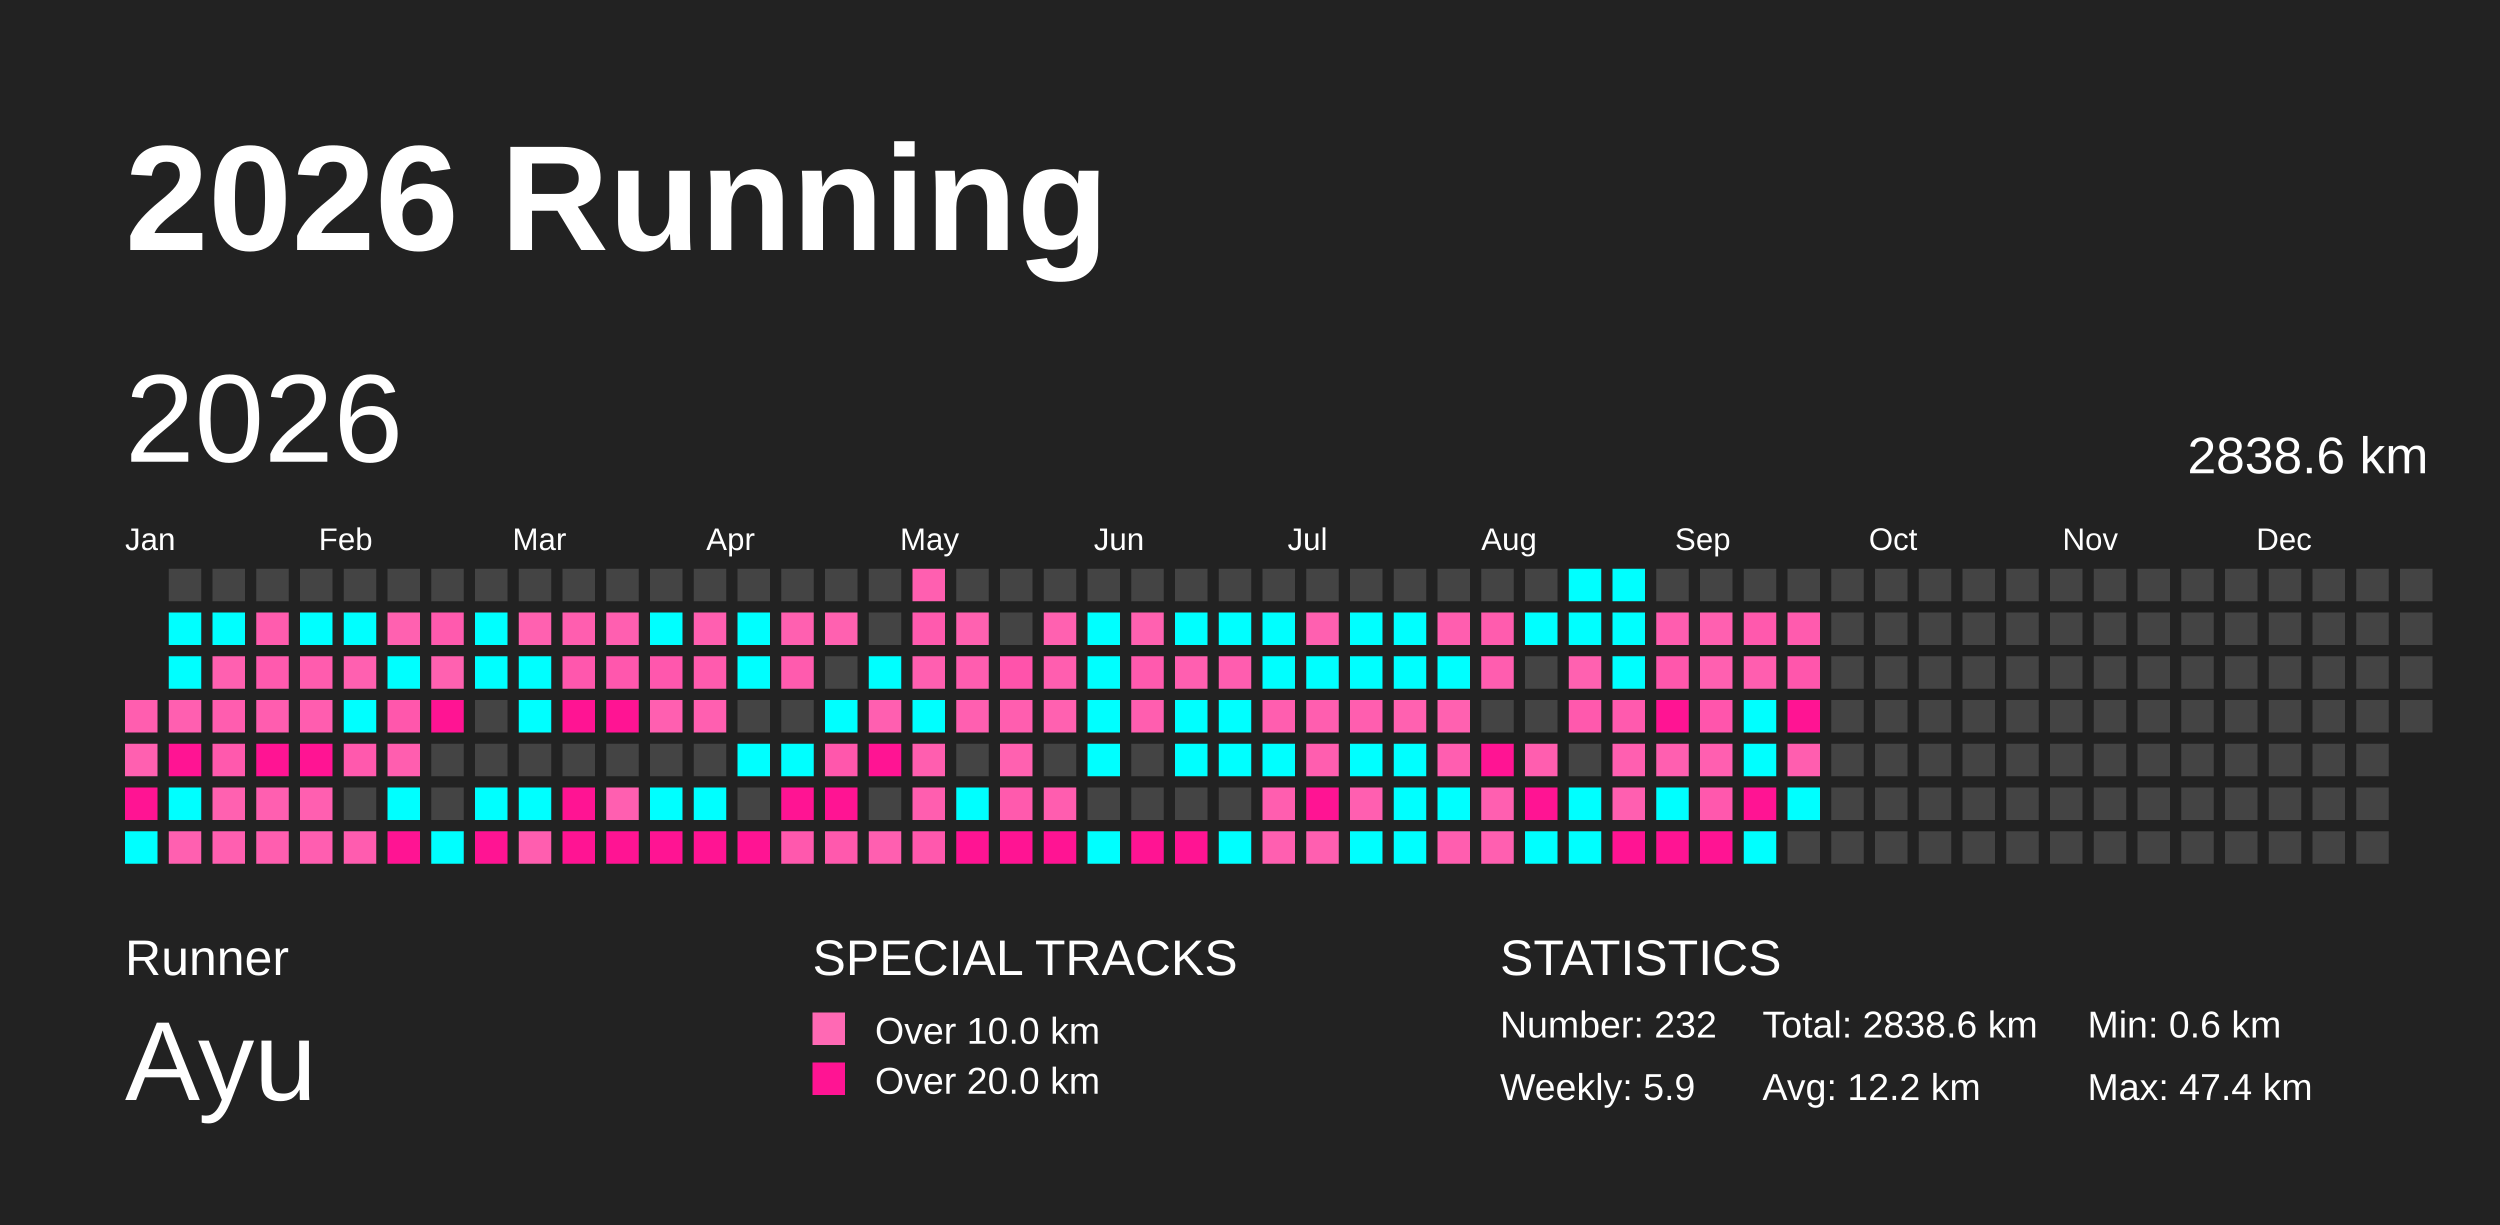
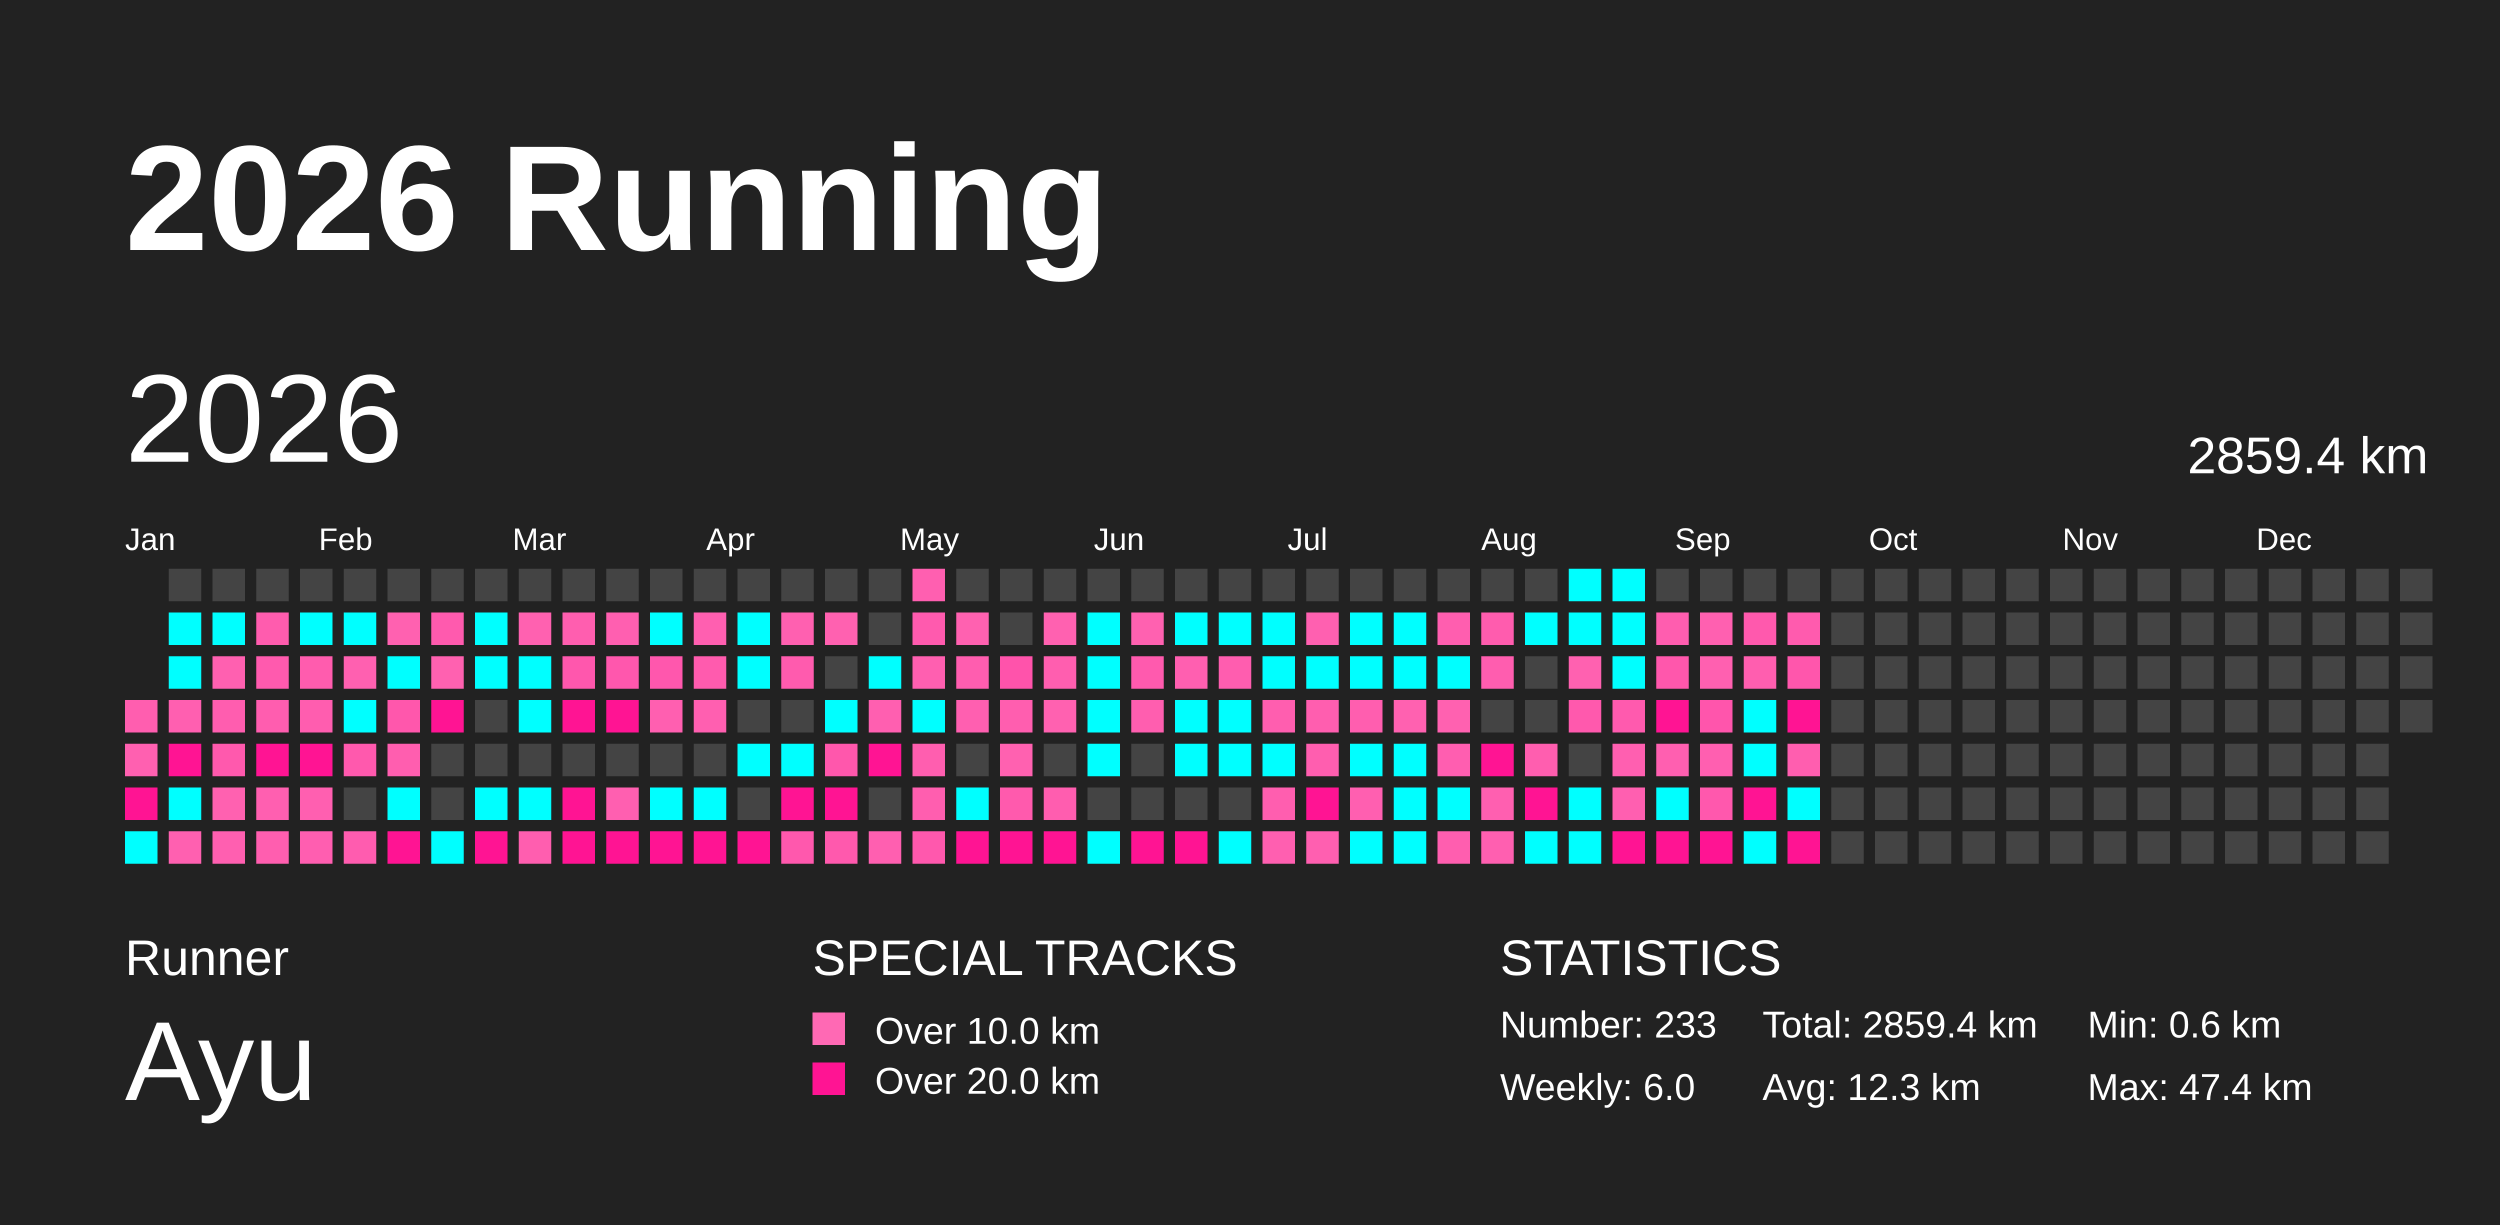
<svg xmlns="http://www.w3.org/2000/svg" baseProfile="full" height="98mm" version="1.1" viewBox="0,0,200,98" width="200mm">
  <defs />
  <rect fill="#222222" height="98" width="200" x="0" y="0" />
  <text fill="#FFFFFF" style="font-size:12px; font-family:Arial; font-weight:bold;" x="10" y="20">2026 Running</text>
  <text fill="#FFFFFF" style="font-size:4px; font-family:Arial" x="10" y="78">Runner</text>
  <text fill="#FFFFFF" style="font-size:9px; font-family:Arial" x="10" y="88">Ayu</text>
  <text fill="#FFFFFF" style="font-size:4px; font-family:Arial" x="65" y="78">SPECIAL TRACKS</text>
  <rect fill="#ff69b4" height="2.6" width="2.6" x="65" y="81" />
  <text fill="#FFFFFF" style="font-size:3px; font-family:Arial" x="70" y="83.5">Over 10.0 km</text>
  <rect fill="#ff1493" height="2.6" width="2.6" x="65" y="85" />
  <text fill="#FFFFFF" style="font-size:3px; font-family:Arial" x="70" y="87.5">Over 20.0 km</text>
  <text fill="#FFFFFF" style="font-size:4px; font-family:Arial" x="120" y="78">STATISTICS</text>
-   <text fill="#FFFFFF" style="font-size:3px; font-family:Arial" x="120" y="83">Number: 232</text>
-   <text fill="#FFFFFF" style="font-size:3px; font-family:Arial" x="120" y="88">Weekly: 5.9</text>
-   <text fill="#FFFFFF" style="font-size:3px; font-family:Arial" x="141" y="83">Total: 2838.6 km</text>
-   <text fill="#FFFFFF" style="font-size:3px; font-family:Arial" x="141" y="88">Avg: 12.2 km</text>
+   <text fill="#FFFFFF" style="font-size:3px; font-family:Arial" x="120" y="83">Number: 233</text>
+   <text fill="#FFFFFF" style="font-size:3px; font-family:Arial" x="120" y="88">Weekly: 6.0</text>
+   <text fill="#FFFFFF" style="font-size:3px; font-family:Arial" x="141" y="83">Total: 2859.4 km</text>
+   <text fill="#FFFFFF" style="font-size:3px; font-family:Arial" x="141" y="88">Avg: 12.3 km</text>
  <text fill="#FFFFFF" style="font-size:3px; font-family:Arial" x="167" y="83">Min: 0.6 km</text>
  <text fill="#FFFFFF" style="font-size:3px; font-family:Arial" x="167" y="88">Max: 47.4 km</text>
  <text dominant-baseline="hanging" fill="#FFFFFF" style="font-size:10.0px; font-family:Arial;" x="10" y="30">2026</text>
-   <text dominant-baseline="hanging" fill="#FFFFFF" style="font-size:4.125px; font-family:Arial;" x="175" y="35">2838.6 km</text>
+   <text dominant-baseline="hanging" fill="#FFFFFF" style="font-size:4.125px; font-family:Arial;" x="175" y="35">2859.4 km</text>
  <text fill="#FFFFFF" style="font-size:2.5px; font-family:Arial" x="10.0" y="44">Jan</text>
  <text fill="#FFFFFF" style="font-size:2.5px; font-family:Arial" x="25.5" y="44">Feb</text>
  <text fill="#FFFFFF" style="font-size:2.5px; font-family:Arial" x="41.0" y="44">Mar</text>
  <text fill="#FFFFFF" style="font-size:2.5px; font-family:Arial" x="56.5" y="44">Apr</text>
  <text fill="#FFFFFF" style="font-size:2.5px; font-family:Arial" x="72.0" y="44">May</text>
  <text fill="#FFFFFF" style="font-size:2.5px; font-family:Arial" x="87.5" y="44">Jun</text>
  <text fill="#FFFFFF" style="font-size:2.5px; font-family:Arial" x="103.0" y="44">Jul</text>
  <text fill="#FFFFFF" style="font-size:2.5px; font-family:Arial" x="118.5" y="44">Aug</text>
  <text fill="#FFFFFF" style="font-size:2.5px; font-family:Arial" x="134.0" y="44">Sep</text>
  <text fill="#FFFFFF" style="font-size:2.5px; font-family:Arial" x="149.5" y="44">Oct</text>
  <text fill="#FFFFFF" style="font-size:2.5px; font-family:Arial" x="165.0" y="44">Nov</text>
  <text fill="#FFFFFF" style="font-size:2.5px; font-family:Arial" x="180.5" y="44">Dec</text>
  <rect fill="#ff5eaf" height="2.6" width="2.6" x="10.0" y="56.0" />
  <rect fill="#ff60b0" height="2.6" width="2.6" x="10.0" y="59.5" />
  <rect fill="#ff1493" height="2.6" width="2.6" x="10.0" y="63.0" />
  <rect fill="#00ffff" height="2.6" width="2.6" x="10.0" y="66.5" />
  <rect fill="#444444" height="2.6" width="2.6" x="13.5" y="45.5" />
  <rect fill="#00ffff" height="2.6" width="2.6" x="13.5" y="49.0" />
  <rect fill="#00ffff" height="2.6" width="2.6" x="13.5" y="52.5" />
  <rect fill="#ff5fb0" height="2.6" width="2.6" x="13.5" y="56.0" />
  <rect fill="#ff1493" height="2.6" width="2.6" x="13.5" y="59.5" />
  <rect fill="#00ffff" height="2.6" width="2.6" x="13.5" y="63.0" />
  <rect fill="#ff60b0" height="2.6" width="2.6" x="13.5" y="66.5" />
  <rect fill="#444444" height="2.6" width="2.6" x="17.0" y="45.5" />
  <rect fill="#00ffff" height="2.6" width="2.6" x="17.0" y="49.0" />
  <rect fill="#ff60b0" height="2.6" width="2.6" x="17.0" y="52.5" />
  <rect fill="#ff5daf" height="2.6" width="2.6" x="17.0" y="56.0" />
  <rect fill="#ff59ad" height="2.6" width="2.6" x="17.0" y="59.5" />
  <rect fill="#ff61b0" height="2.6" width="2.6" x="17.0" y="63.0" />
  <rect fill="#ff5fb0" height="2.6" width="2.6" x="17.0" y="66.5" />
  <rect fill="#444444" height="2.6" width="2.6" x="20.5" y="45.5" />
  <rect fill="#ff5cae" height="2.6" width="2.6" x="20.5" y="49.0" />
  <rect fill="#ff5aae" height="2.6" width="2.6" x="20.5" y="52.5" />
  <rect fill="#ff5daf" height="2.6" width="2.6" x="20.5" y="56.0" />
  <rect fill="#ff1493" height="2.6" width="2.6" x="20.5" y="59.5" />
  <rect fill="#ff5fb0" height="2.6" width="2.6" x="20.5" y="63.0" />
  <rect fill="#ff5eaf" height="2.6" width="2.6" x="20.5" y="66.5" />
  <rect fill="#444444" height="2.6" width="2.6" x="24.0" y="45.5" />
  <rect fill="#00ffff" height="2.6" width="2.6" x="24.0" y="49.0" />
  <rect fill="#ff5cae" height="2.6" width="2.6" x="24.0" y="52.5" />
  <rect fill="#ff5daf" height="2.6" width="2.6" x="24.0" y="56.0" />
  <rect fill="#ff1493" height="2.6" width="2.6" x="24.0" y="59.5" />
  <rect fill="#ff5fb0" height="2.6" width="2.6" x="24.0" y="63.0" />
  <rect fill="#ff5eb0" height="2.6" width="2.6" x="24.0" y="66.5" />
  <rect fill="#444444" height="2.6" width="2.6" x="27.5" y="45.5" />
  <rect fill="#00ffff" height="2.6" width="2.6" x="27.5" y="49.0" />
  <rect fill="#ff60b0" height="2.6" width="2.6" x="27.5" y="52.5" />
  <rect fill="#00ffff" height="2.6" width="2.6" x="27.5" y="56.0" />
  <rect fill="#ff59ad" height="2.6" width="2.6" x="27.5" y="59.5" />
  <rect fill="#444444" height="2.6" width="2.6" x="27.5" y="63.0" />
  <rect fill="#ff5caf" height="2.6" width="2.6" x="27.5" y="66.5" />
  <rect fill="#444444" height="2.6" width="2.6" x="31.0" y="45.5" />
  <rect fill="#ff61b0" height="2.6" width="2.6" x="31.0" y="49.0" />
  <rect fill="#00ffff" height="2.6" width="2.6" x="31.0" y="52.5" />
  <rect fill="#ff57ac" height="2.6" width="2.6" x="31.0" y="56.0" />
  <rect fill="#ff5eaf" height="2.6" width="2.6" x="31.0" y="59.5" />
  <rect fill="#00ffff" height="2.6" width="2.6" x="31.0" y="63.0" />
  <rect fill="#ff1493" height="2.6" width="2.6" x="31.0" y="66.5" />
  <rect fill="#444444" height="2.6" width="2.6" x="34.5" y="45.5" />
  <rect fill="#ff5aae" height="2.6" width="2.6" x="34.5" y="49.0" />
  <rect fill="#ff61b0" height="2.6" width="2.6" x="34.5" y="52.5" />
  <rect fill="#ff1493" height="2.6" width="2.6" x="34.5" y="56.0" />
  <rect fill="#444444" height="2.6" width="2.6" x="34.5" y="59.5" />
  <rect fill="#444444" height="2.6" width="2.6" x="34.5" y="63.0" />
  <rect fill="#00ffff" height="2.6" width="2.6" x="34.5" y="66.5" />
  <rect fill="#444444" height="2.6" width="2.6" x="38.0" y="45.5" />
  <rect fill="#00ffff" height="2.6" width="2.6" x="38.0" y="49.0" />
  <rect fill="#00ffff" height="2.6" width="2.6" x="38.0" y="52.5" />
  <rect fill="#444444" height="2.6" width="2.6" x="38.0" y="56.0" />
  <rect fill="#444444" height="2.6" width="2.6" x="38.0" y="59.5" />
  <rect fill="#00ffff" height="2.6" width="2.6" x="38.0" y="63.0" />
  <rect fill="#ff1493" height="2.6" width="2.6" x="38.0" y="66.5" />
  <rect fill="#444444" height="2.6" width="2.6" x="41.5" y="45.5" />
  <rect fill="#ff61b0" height="2.6" width="2.6" x="41.5" y="49.0" />
  <rect fill="#00ffff" height="2.6" width="2.6" x="41.5" y="52.5" />
  <rect fill="#00ffff" height="2.6" width="2.6" x="41.5" y="56.0" />
  <rect fill="#444444" height="2.6" width="2.6" x="41.5" y="59.5" />
  <rect fill="#00ffff" height="2.6" width="2.6" x="41.5" y="63.0" />
  <rect fill="#ff5eaf" height="2.6" width="2.6" x="41.5" y="66.5" />
  <rect fill="#444444" height="2.6" width="2.6" x="45.0" y="45.5" />
  <rect fill="#ff5eaf" height="2.6" width="2.6" x="45.0" y="49.0" />
  <rect fill="#ff57ad" height="2.6" width="2.6" x="45.0" y="52.5" />
  <rect fill="#ff1493" height="2.6" width="2.6" x="45.0" y="56.0" />
  <rect fill="#444444" height="2.6" width="2.6" x="45.0" y="59.5" />
  <rect fill="#ff1493" height="2.6" width="2.6" x="45.0" y="63.0" />
  <rect fill="#ff1493" height="2.6" width="2.6" x="45.0" y="66.5" />
  <rect fill="#444444" height="2.6" width="2.6" x="48.5" y="45.5" />
  <rect fill="#ff5fb0" height="2.6" width="2.6" x="48.5" y="49.0" />
  <rect fill="#ff57ad" height="2.6" width="2.6" x="48.5" y="52.5" />
  <rect fill="#ff1493" height="2.6" width="2.6" x="48.5" y="56.0" />
  <rect fill="#444444" height="2.6" width="2.6" x="48.5" y="59.5" />
  <rect fill="#ff5fb0" height="2.6" width="2.6" x="48.5" y="63.0" />
  <rect fill="#ff1493" height="2.6" width="2.6" x="48.5" y="66.5" />
  <rect fill="#444444" height="2.6" width="2.6" x="52.0" y="45.5" />
  <rect fill="#00ffff" height="2.6" width="2.6" x="52.0" y="49.0" />
  <rect fill="#ff57ad" height="2.6" width="2.6" x="52.0" y="52.5" />
  <rect fill="#ff5fb0" height="2.6" width="2.6" x="52.0" y="56.0" />
  <rect fill="#444444" height="2.6" width="2.6" x="52.0" y="59.5" />
  <rect fill="#00ffff" height="2.6" width="2.6" x="52.0" y="63.0" />
  <rect fill="#ff1493" height="2.6" width="2.6" x="52.0" y="66.5" />
  <rect fill="#444444" height="2.6" width="2.6" x="55.5" y="45.5" />
  <rect fill="#ff5fb0" height="2.6" width="2.6" x="55.5" y="49.0" />
  <rect fill="#ff5bae" height="2.6" width="2.6" x="55.5" y="52.5" />
  <rect fill="#ff5fb0" height="2.6" width="2.6" x="55.5" y="56.0" />
  <rect fill="#444444" height="2.6" width="2.6" x="55.5" y="59.5" />
  <rect fill="#00ffff" height="2.6" width="2.6" x="55.5" y="63.0" />
  <rect fill="#ff1493" height="2.6" width="2.6" x="55.5" y="66.5" />
  <rect fill="#444444" height="2.6" width="2.6" x="59.0" y="45.5" />
  <rect fill="#00ffff" height="2.6" width="2.6" x="59.0" y="49.0" />
  <rect fill="#00ffff" height="2.6" width="2.6" x="59.0" y="52.5" />
  <rect fill="#444444" height="2.6" width="2.6" x="59.0" y="56.0" />
  <rect fill="#00ffff" height="2.6" width="2.6" x="59.0" y="59.5" />
  <rect fill="#444444" height="2.6" width="2.6" x="59.0" y="63.0" />
  <rect fill="#ff1493" height="2.6" width="2.6" x="59.0" y="66.5" />
  <rect fill="#444444" height="2.6" width="2.6" x="62.5" y="45.5" />
  <rect fill="#ff60b0" height="2.6" width="2.6" x="62.5" y="49.0" />
  <rect fill="#ff5bae" height="2.6" width="2.6" x="62.5" y="52.5" />
  <rect fill="#444444" height="2.6" width="2.6" x="62.5" y="56.0" />
  <rect fill="#00ffff" height="2.6" width="2.6" x="62.5" y="59.5" />
  <rect fill="#ff1493" height="2.6" width="2.6" x="62.5" y="63.0" />
  <rect fill="#ff58ad" height="2.6" width="2.6" x="62.5" y="66.5" />
  <rect fill="#444444" height="2.6" width="2.6" x="66.0" y="45.5" />
  <rect fill="#ff61b0" height="2.6" width="2.6" x="66.0" y="49.0" />
  <rect fill="#444444" height="2.6" width="2.6" x="66.0" y="52.5" />
  <rect fill="#00ffff" height="2.6" width="2.6" x="66.0" y="56.0" />
  <rect fill="#ff57ac" height="2.6" width="2.6" x="66.0" y="59.5" />
  <rect fill="#ff1493" height="2.6" width="2.6" x="66.0" y="63.0" />
  <rect fill="#ff59ad" height="2.6" width="2.6" x="66.0" y="66.5" />
  <rect fill="#444444" height="2.6" width="2.6" x="69.5" y="45.5" />
  <rect fill="#444444" height="2.6" width="2.6" x="69.5" y="49.0" />
  <rect fill="#00ffff" height="2.6" width="2.6" x="69.5" y="52.5" />
  <rect fill="#ff5fb0" height="2.6" width="2.6" x="69.5" y="56.0" />
  <rect fill="#ff1493" height="2.6" width="2.6" x="69.5" y="59.5" />
  <rect fill="#444444" height="2.6" width="2.6" x="69.5" y="63.0" />
  <rect fill="#ff5fb0" height="2.6" width="2.6" x="69.5" y="66.5" />
  <rect fill="#ff5fb0" height="2.6" width="2.6" x="73.0" y="45.5" />
  <rect fill="#ff5aae" height="2.6" width="2.6" x="73.0" y="49.0" />
  <rect fill="#ff5fb0" height="2.6" width="2.6" x="73.0" y="52.5" />
  <rect fill="#00ffff" height="2.6" width="2.6" x="73.0" y="56.0" />
  <rect fill="#ff5eaf" height="2.6" width="2.6" x="73.0" y="59.5" />
  <rect fill="#ff5eaf" height="2.6" width="2.6" x="73.0" y="63.0" />
  <rect fill="#ff58ad" height="2.6" width="2.6" x="73.0" y="66.5" />
  <rect fill="#444444" height="2.6" width="2.6" x="76.5" y="45.5" />
  <rect fill="#ff61b0" height="2.6" width="2.6" x="76.5" y="49.0" />
  <rect fill="#ff5daf" height="2.6" width="2.6" x="76.5" y="52.5" />
  <rect fill="#ff5fb0" height="2.6" width="2.6" x="76.5" y="56.0" />
  <rect fill="#444444" height="2.6" width="2.6" x="76.5" y="59.5" />
  <rect fill="#00ffff" height="2.6" width="2.6" x="76.5" y="63.0" />
  <rect fill="#ff1493" height="2.6" width="2.6" x="76.5" y="66.5" />
  <rect fill="#444444" height="2.6" width="2.6" x="80.0" y="45.5" />
  <rect fill="#444444" height="2.6" width="2.6" x="80.0" y="49.0" />
  <rect fill="#ff53ab" height="2.6" width="2.6" x="80.0" y="52.5" />
  <rect fill="#ff5eaf" height="2.6" width="2.6" x="80.0" y="56.0" />
  <rect fill="#ff61b0" height="2.6" width="2.6" x="80.0" y="59.5" />
  <rect fill="#ff5aad" height="2.6" width="2.6" x="80.0" y="63.0" />
  <rect fill="#ff1493" height="2.6" width="2.6" x="80.0" y="66.5" />
  <rect fill="#444444" height="2.6" width="2.6" x="83.5" y="45.5" />
  <rect fill="#ff61b0" height="2.6" width="2.6" x="83.5" y="49.0" />
  <rect fill="#ff5eaf" height="2.6" width="2.6" x="83.5" y="52.5" />
  <rect fill="#ff61b0" height="2.6" width="2.6" x="83.5" y="56.0" />
  <rect fill="#444444" height="2.6" width="2.6" x="83.5" y="59.5" />
  <rect fill="#ff5daf" height="2.6" width="2.6" x="83.5" y="63.0" />
  <rect fill="#ff1493" height="2.6" width="2.6" x="83.5" y="66.5" />
  <rect fill="#444444" height="2.6" width="2.6" x="87.0" y="45.5" />
  <rect fill="#00ffff" height="2.6" width="2.6" x="87.0" y="49.0" />
  <rect fill="#00ffff" height="2.6" width="2.6" x="87.0" y="52.5" />
  <rect fill="#00ffff" height="2.6" width="2.6" x="87.0" y="56.0" />
  <rect fill="#00ffff" height="2.6" width="2.6" x="87.0" y="59.5" />
  <rect fill="#444444" height="2.6" width="2.6" x="87.0" y="63.0" />
  <rect fill="#00ffff" height="2.6" width="2.6" x="87.0" y="66.5" />
  <rect fill="#444444" height="2.6" width="2.6" x="90.5" y="45.5" />
  <rect fill="#ff61b0" height="2.6" width="2.6" x="90.5" y="49.0" />
  <rect fill="#ff5aae" height="2.6" width="2.6" x="90.5" y="52.5" />
  <rect fill="#ff5eaf" height="2.6" width="2.6" x="90.5" y="56.0" />
  <rect fill="#444444" height="2.6" width="2.6" x="90.5" y="59.5" />
  <rect fill="#444444" height="2.6" width="2.6" x="90.5" y="63.0" />
  <rect fill="#ff1493" height="2.6" width="2.6" x="90.5" y="66.5" />
  <rect fill="#444444" height="2.6" width="2.6" x="94.0" y="45.5" />
  <rect fill="#00ffff" height="2.6" width="2.6" x="94.0" y="49.0" />
  <rect fill="#ff5fb0" height="2.6" width="2.6" x="94.0" y="52.5" />
  <rect fill="#00ffff" height="2.6" width="2.6" x="94.0" y="56.0" />
  <rect fill="#00ffff" height="2.6" width="2.6" x="94.0" y="59.5" />
  <rect fill="#444444" height="2.6" width="2.6" x="94.0" y="63.0" />
  <rect fill="#ff1493" height="2.6" width="2.6" x="94.0" y="66.5" />
  <rect fill="#444444" height="2.6" width="2.6" x="97.5" y="45.5" />
  <rect fill="#00ffff" height="2.6" width="2.6" x="97.5" y="49.0" />
  <rect fill="#ff5daf" height="2.6" width="2.6" x="97.5" y="52.5" />
  <rect fill="#00ffff" height="2.6" width="2.6" x="97.5" y="56.0" />
  <rect fill="#00ffff" height="2.6" width="2.6" x="97.5" y="59.5" />
  <rect fill="#444444" height="2.6" width="2.6" x="97.5" y="63.0" />
  <rect fill="#00ffff" height="2.6" width="2.6" x="97.5" y="66.5" />
  <rect fill="#444444" height="2.6" width="2.6" x="101.0" y="45.5" />
  <rect fill="#00ffff" height="2.6" width="2.6" x="101.0" y="49.0" />
  <rect fill="#00ffff" height="2.6" width="2.6" x="101.0" y="52.5" />
  <rect fill="#ff5eaf" height="2.6" width="2.6" x="101.0" y="56.0" />
  <rect fill="#00ffff" height="2.6" width="2.6" x="101.0" y="59.5" />
  <rect fill="#ff5eaf" height="2.6" width="2.6" x="101.0" y="63.0" />
  <rect fill="#ff5fb0" height="2.6" width="2.6" x="101.0" y="66.5" />
  <rect fill="#444444" height="2.6" width="2.6" x="104.5" y="45.5" />
  <rect fill="#ff60b0" height="2.6" width="2.6" x="104.5" y="49.0" />
  <rect fill="#00ffff" height="2.6" width="2.6" x="104.5" y="52.5" />
  <rect fill="#ff5eaf" height="2.6" width="2.6" x="104.5" y="56.0" />
  <rect fill="#ff5eaf" height="2.6" width="2.6" x="104.5" y="59.5" />
  <rect fill="#ff1493" height="2.6" width="2.6" x="104.5" y="63.0" />
  <rect fill="#ff5fb0" height="2.6" width="2.6" x="104.5" y="66.5" />
  <rect fill="#444444" height="2.6" width="2.6" x="108.0" y="45.5" />
  <rect fill="#00ffff" height="2.6" width="2.6" x="108.0" y="49.0" />
  <rect fill="#00ffff" height="2.6" width="2.6" x="108.0" y="52.5" />
  <rect fill="#ff5eaf" height="2.6" width="2.6" x="108.0" y="56.0" />
  <rect fill="#00ffff" height="2.6" width="2.6" x="108.0" y="59.5" />
  <rect fill="#ff5fb0" height="2.6" width="2.6" x="108.0" y="63.0" />
  <rect fill="#00ffff" height="2.6" width="2.6" x="108.0" y="66.5" />
  <rect fill="#444444" height="2.6" width="2.6" x="111.5" y="45.5" />
  <rect fill="#00ffff" height="2.6" width="2.6" x="111.5" y="49.0" />
  <rect fill="#00ffff" height="2.6" width="2.6" x="111.5" y="52.5" />
  <rect fill="#ff61b0" height="2.6" width="2.6" x="111.5" y="56.0" />
  <rect fill="#00ffff" height="2.6" width="2.6" x="111.5" y="59.5" />
  <rect fill="#00ffff" height="2.6" width="2.6" x="111.5" y="63.0" />
  <rect fill="#00ffff" height="2.6" width="2.6" x="111.5" y="66.5" />
  <rect fill="#444444" height="2.6" width="2.6" x="115.0" y="45.5" />
  <rect fill="#ff5eaf" height="2.6" width="2.6" x="115.0" y="49.0" />
  <rect fill="#00ffff" height="2.6" width="2.6" x="115.0" y="52.5" />
  <rect fill="#ff61b0" height="2.6" width="2.6" x="115.0" y="56.0" />
  <rect fill="#ff5eb0" height="2.6" width="2.6" x="115.0" y="59.5" />
  <rect fill="#00ffff" height="2.6" width="2.6" x="115.0" y="63.0" />
  <rect fill="#ff5eaf" height="2.6" width="2.6" x="115.0" y="66.5" />
  <rect fill="#444444" height="2.6" width="2.6" x="118.5" y="45.5" />
  <rect fill="#ff5cae" height="2.6" width="2.6" x="118.5" y="49.0" />
  <rect fill="#ff5daf" height="2.6" width="2.6" x="118.5" y="52.5" />
  <rect fill="#444444" height="2.6" width="2.6" x="118.5" y="56.0" />
  <rect fill="#ff1493" height="2.6" width="2.6" x="118.5" y="59.5" />
  <rect fill="#ff5fb0" height="2.6" width="2.6" x="118.5" y="63.0" />
  <rect fill="#ff5fb0" height="2.6" width="2.6" x="118.5" y="66.5" />
  <rect fill="#444444" height="2.6" width="2.6" x="122.0" y="45.5" />
  <rect fill="#00ffff" height="2.6" width="2.6" x="122.0" y="49.0" />
  <rect fill="#444444" height="2.6" width="2.6" x="122.0" y="52.5" />
  <rect fill="#444444" height="2.6" width="2.6" x="122.0" y="56.0" />
  <rect fill="#ff5eaf" height="2.6" width="2.6" x="122.0" y="59.5" />
  <rect fill="#ff1493" height="2.6" width="2.6" x="122.0" y="63.0" />
  <rect fill="#00ffff" height="2.6" width="2.6" x="122.0" y="66.5" />
  <rect fill="#00ffff" height="2.6" width="2.6" x="125.5" y="45.5" />
  <rect fill="#00ffff" height="2.6" width="2.6" x="125.5" y="49.0" />
  <rect fill="#ff61b0" height="2.6" width="2.6" x="125.5" y="52.5" />
  <rect fill="#ff59ad" height="2.6" width="2.6" x="125.5" y="56.0" />
  <rect fill="#444444" height="2.6" width="2.6" x="125.5" y="59.5" />
  <rect fill="#00ffff" height="2.6" width="2.6" x="125.5" y="63.0" />
  <rect fill="#00ffff" height="2.6" width="2.6" x="125.5" y="66.5" />
  <rect fill="#00ffff" height="2.6" width="2.6" x="129.0" y="45.5" />
  <rect fill="#00ffff" height="2.6" width="2.6" x="129.0" y="49.0" />
  <rect fill="#00ffff" height="2.6" width="2.6" x="129.0" y="52.5" />
  <rect fill="#ff5aae" height="2.6" width="2.6" x="129.0" y="56.0" />
  <rect fill="#ff5fb0" height="2.6" width="2.6" x="129.0" y="59.5" />
  <rect fill="#ff5fb0" height="2.6" width="2.6" x="129.0" y="63.0" />
  <rect fill="#ff1493" height="2.6" width="2.6" x="129.0" y="66.5" />
  <rect fill="#444444" height="2.6" width="2.6" x="132.5" y="45.5" />
  <rect fill="#ff5daf" height="2.6" width="2.6" x="132.5" y="49.0" />
  <rect fill="#ff57ac" height="2.6" width="2.6" x="132.5" y="52.5" />
  <rect fill="#ff1493" height="2.6" width="2.6" x="132.5" y="56.0" />
  <rect fill="#ff5fb0" height="2.6" width="2.6" x="132.5" y="59.5" />
  <rect fill="#00ffff" height="2.6" width="2.6" x="132.5" y="63.0" />
  <rect fill="#ff1493" height="2.6" width="2.6" x="132.5" y="66.5" />
  <rect fill="#444444" height="2.6" width="2.6" x="136.0" y="45.5" />
  <rect fill="#ff60b0" height="2.6" width="2.6" x="136.0" y="49.0" />
  <rect fill="#ff60b0" height="2.6" width="2.6" x="136.0" y="52.5" />
  <rect fill="#ff55ac" height="2.6" width="2.6" x="136.0" y="56.0" />
  <rect fill="#ff5fb0" height="2.6" width="2.6" x="136.0" y="59.5" />
  <rect fill="#ff58ad" height="2.6" width="2.6" x="136.0" y="63.0" />
  <rect fill="#ff1493" height="2.6" width="2.6" x="136.0" y="66.5" />
  <rect fill="#444444" height="2.6" width="2.6" x="139.5" y="45.5" />
  <rect fill="#ff59ad" height="2.6" width="2.6" x="139.5" y="49.0" />
  <rect fill="#ff5eaf" height="2.6" width="2.6" x="139.5" y="52.5" />
  <rect fill="#00ffff" height="2.6" width="2.6" x="139.5" y="56.0" />
  <rect fill="#00ffff" height="2.6" width="2.6" x="139.5" y="59.5" />
  <rect fill="#ff1493" height="2.6" width="2.6" x="139.5" y="63.0" />
  <rect fill="#00ffff" height="2.6" width="2.6" x="139.5" y="66.5" />
  <rect fill="#444444" height="2.6" width="2.6" x="143.0" y="45.5" />
  <rect fill="#ff5bae" height="2.6" width="2.6" x="143.0" y="49.0" />
  <rect fill="#ff56ac" height="2.6" width="2.6" x="143.0" y="52.5" />
  <rect fill="#ff1493" height="2.6" width="2.6" x="143.0" y="56.0" />
  <rect fill="#ff5eaf" height="2.6" width="2.6" x="143.0" y="59.5" />
  <rect fill="#00ffff" height="2.6" width="2.6" x="143.0" y="63.0" />
-   <rect fill="#444444" height="2.6" width="2.6" x="143.0" y="66.5" />
+   <rect fill="#ff1493" height="2.6" width="2.6" x="143.0" y="66.5" />
  <rect fill="#444444" height="2.6" width="2.6" x="146.5" y="45.5" />
  <rect fill="#444444" height="2.6" width="2.6" x="146.5" y="49.0" />
  <rect fill="#444444" height="2.6" width="2.6" x="146.5" y="52.5" />
  <rect fill="#444444" height="2.6" width="2.6" x="146.5" y="56.0" />
  <rect fill="#444444" height="2.6" width="2.6" x="146.5" y="59.5" />
  <rect fill="#444444" height="2.6" width="2.6" x="146.5" y="63.0" />
  <rect fill="#444444" height="2.6" width="2.6" x="146.5" y="66.5" />
  <rect fill="#444444" height="2.6" width="2.6" x="150.0" y="45.5" />
  <rect fill="#444444" height="2.6" width="2.6" x="150.0" y="49.0" />
  <rect fill="#444444" height="2.6" width="2.6" x="150.0" y="52.5" />
  <rect fill="#444444" height="2.6" width="2.6" x="150.0" y="56.0" />
  <rect fill="#444444" height="2.6" width="2.6" x="150.0" y="59.5" />
  <rect fill="#444444" height="2.6" width="2.6" x="150.0" y="63.0" />
  <rect fill="#444444" height="2.6" width="2.6" x="150.0" y="66.5" />
  <rect fill="#444444" height="2.6" width="2.6" x="153.5" y="45.5" />
  <rect fill="#444444" height="2.6" width="2.6" x="153.5" y="49.0" />
  <rect fill="#444444" height="2.6" width="2.6" x="153.5" y="52.5" />
  <rect fill="#444444" height="2.6" width="2.6" x="153.5" y="56.0" />
  <rect fill="#444444" height="2.6" width="2.6" x="153.5" y="59.5" />
  <rect fill="#444444" height="2.6" width="2.6" x="153.5" y="63.0" />
  <rect fill="#444444" height="2.6" width="2.6" x="153.5" y="66.5" />
  <rect fill="#444444" height="2.6" width="2.6" x="157.0" y="45.5" />
  <rect fill="#444444" height="2.6" width="2.6" x="157.0" y="49.0" />
  <rect fill="#444444" height="2.6" width="2.6" x="157.0" y="52.5" />
  <rect fill="#444444" height="2.6" width="2.6" x="157.0" y="56.0" />
  <rect fill="#444444" height="2.6" width="2.6" x="157.0" y="59.5" />
  <rect fill="#444444" height="2.6" width="2.6" x="157.0" y="63.0" />
  <rect fill="#444444" height="2.6" width="2.6" x="157.0" y="66.5" />
  <rect fill="#444444" height="2.6" width="2.6" x="160.5" y="45.5" />
  <rect fill="#444444" height="2.6" width="2.6" x="160.5" y="49.0" />
  <rect fill="#444444" height="2.6" width="2.6" x="160.5" y="52.5" />
  <rect fill="#444444" height="2.6" width="2.6" x="160.5" y="56.0" />
  <rect fill="#444444" height="2.6" width="2.6" x="160.5" y="59.5" />
  <rect fill="#444444" height="2.6" width="2.6" x="160.5" y="63.0" />
  <rect fill="#444444" height="2.6" width="2.6" x="160.5" y="66.5" />
  <rect fill="#444444" height="2.6" width="2.6" x="164.0" y="45.5" />
  <rect fill="#444444" height="2.6" width="2.6" x="164.0" y="49.0" />
  <rect fill="#444444" height="2.6" width="2.6" x="164.0" y="52.5" />
  <rect fill="#444444" height="2.6" width="2.6" x="164.0" y="56.0" />
  <rect fill="#444444" height="2.6" width="2.6" x="164.0" y="59.5" />
  <rect fill="#444444" height="2.6" width="2.6" x="164.0" y="63.0" />
  <rect fill="#444444" height="2.6" width="2.6" x="164.0" y="66.5" />
  <rect fill="#444444" height="2.6" width="2.6" x="167.5" y="45.5" />
  <rect fill="#444444" height="2.6" width="2.6" x="167.5" y="49.0" />
  <rect fill="#444444" height="2.6" width="2.6" x="167.5" y="52.5" />
  <rect fill="#444444" height="2.6" width="2.6" x="167.5" y="56.0" />
  <rect fill="#444444" height="2.6" width="2.6" x="167.5" y="59.5" />
  <rect fill="#444444" height="2.6" width="2.6" x="167.5" y="63.0" />
  <rect fill="#444444" height="2.6" width="2.6" x="167.5" y="66.5" />
  <rect fill="#444444" height="2.6" width="2.6" x="171.0" y="45.5" />
  <rect fill="#444444" height="2.6" width="2.6" x="171.0" y="49.0" />
  <rect fill="#444444" height="2.6" width="2.6" x="171.0" y="52.5" />
  <rect fill="#444444" height="2.6" width="2.6" x="171.0" y="56.0" />
  <rect fill="#444444" height="2.6" width="2.6" x="171.0" y="59.5" />
  <rect fill="#444444" height="2.6" width="2.6" x="171.0" y="63.0" />
  <rect fill="#444444" height="2.6" width="2.6" x="171.0" y="66.5" />
  <rect fill="#444444" height="2.6" width="2.6" x="174.5" y="45.5" />
  <rect fill="#444444" height="2.6" width="2.6" x="174.5" y="49.0" />
  <rect fill="#444444" height="2.6" width="2.6" x="174.5" y="52.5" />
  <rect fill="#444444" height="2.6" width="2.6" x="174.5" y="56.0" />
  <rect fill="#444444" height="2.6" width="2.6" x="174.5" y="59.5" />
  <rect fill="#444444" height="2.6" width="2.6" x="174.5" y="63.0" />
  <rect fill="#444444" height="2.6" width="2.6" x="174.5" y="66.5" />
  <rect fill="#444444" height="2.6" width="2.6" x="178.0" y="45.5" />
  <rect fill="#444444" height="2.6" width="2.6" x="178.0" y="49.0" />
  <rect fill="#444444" height="2.6" width="2.6" x="178.0" y="52.5" />
  <rect fill="#444444" height="2.6" width="2.6" x="178.0" y="56.0" />
  <rect fill="#444444" height="2.6" width="2.6" x="178.0" y="59.5" />
  <rect fill="#444444" height="2.6" width="2.6" x="178.0" y="63.0" />
  <rect fill="#444444" height="2.6" width="2.6" x="178.0" y="66.5" />
  <rect fill="#444444" height="2.6" width="2.6" x="181.5" y="45.5" />
  <rect fill="#444444" height="2.6" width="2.6" x="181.5" y="49.0" />
  <rect fill="#444444" height="2.6" width="2.6" x="181.5" y="52.5" />
  <rect fill="#444444" height="2.6" width="2.6" x="181.5" y="56.0" />
  <rect fill="#444444" height="2.6" width="2.6" x="181.5" y="59.5" />
  <rect fill="#444444" height="2.6" width="2.6" x="181.5" y="63.0" />
  <rect fill="#444444" height="2.6" width="2.6" x="181.5" y="66.5" />
  <rect fill="#444444" height="2.6" width="2.6" x="185.0" y="45.5" />
  <rect fill="#444444" height="2.6" width="2.6" x="185.0" y="49.0" />
  <rect fill="#444444" height="2.6" width="2.6" x="185.0" y="52.5" />
  <rect fill="#444444" height="2.6" width="2.6" x="185.0" y="56.0" />
  <rect fill="#444444" height="2.6" width="2.6" x="185.0" y="59.5" />
  <rect fill="#444444" height="2.6" width="2.6" x="185.0" y="63.0" />
  <rect fill="#444444" height="2.6" width="2.6" x="185.0" y="66.5" />
  <rect fill="#444444" height="2.6" width="2.6" x="188.5" y="45.5" />
  <rect fill="#444444" height="2.6" width="2.6" x="188.5" y="49.0" />
  <rect fill="#444444" height="2.6" width="2.6" x="188.5" y="52.5" />
  <rect fill="#444444" height="2.6" width="2.6" x="188.5" y="56.0" />
  <rect fill="#444444" height="2.6" width="2.6" x="188.5" y="59.5" />
  <rect fill="#444444" height="2.6" width="2.6" x="188.5" y="63.0" />
  <rect fill="#444444" height="2.6" width="2.6" x="188.5" y="66.5" />
  <rect fill="#444444" height="2.6" width="2.6" x="192.0" y="45.5" />
  <rect fill="#444444" height="2.6" width="2.6" x="192.0" y="49.0" />
  <rect fill="#444444" height="2.6" width="2.6" x="192.0" y="52.5" />
  <rect fill="#444444" height="2.6" width="2.6" x="192.0" y="56.0" />
</svg>
